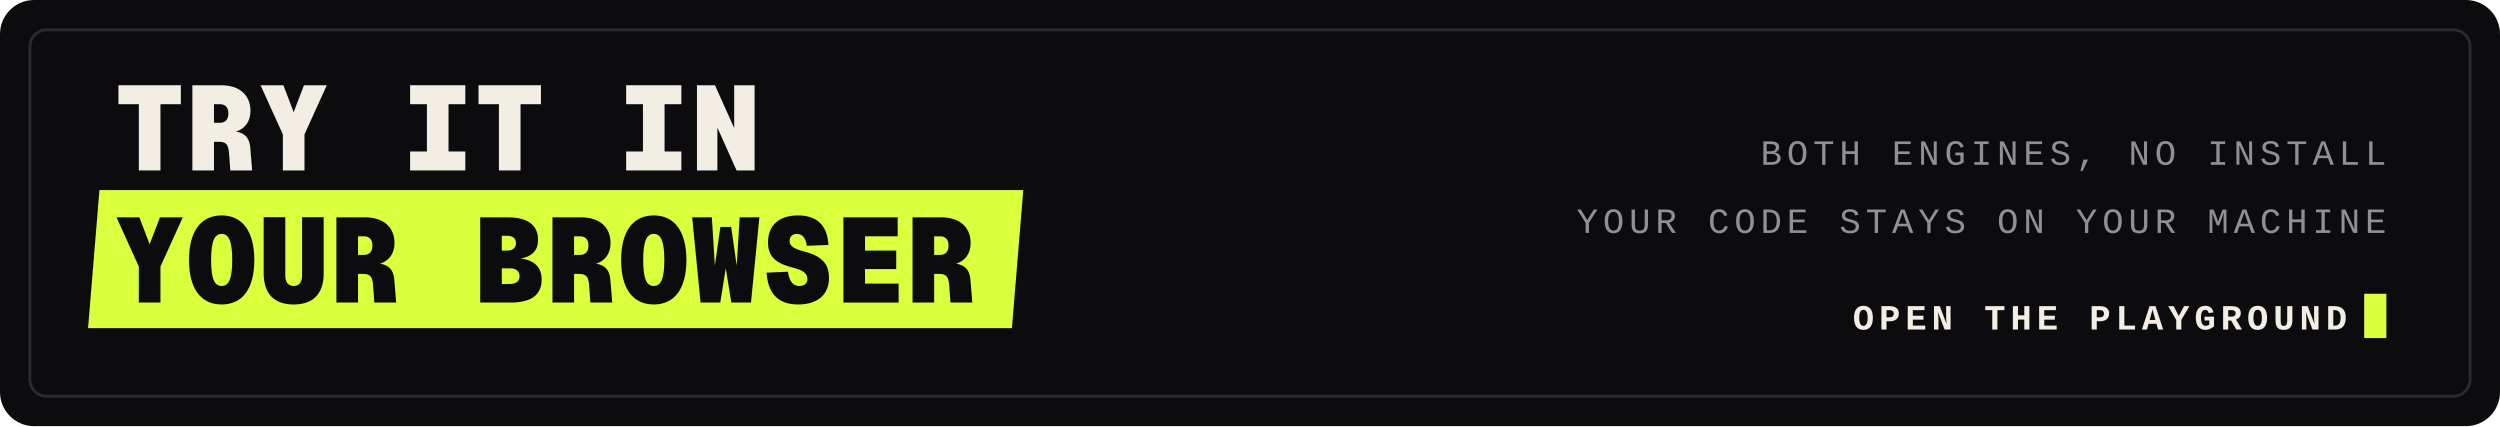
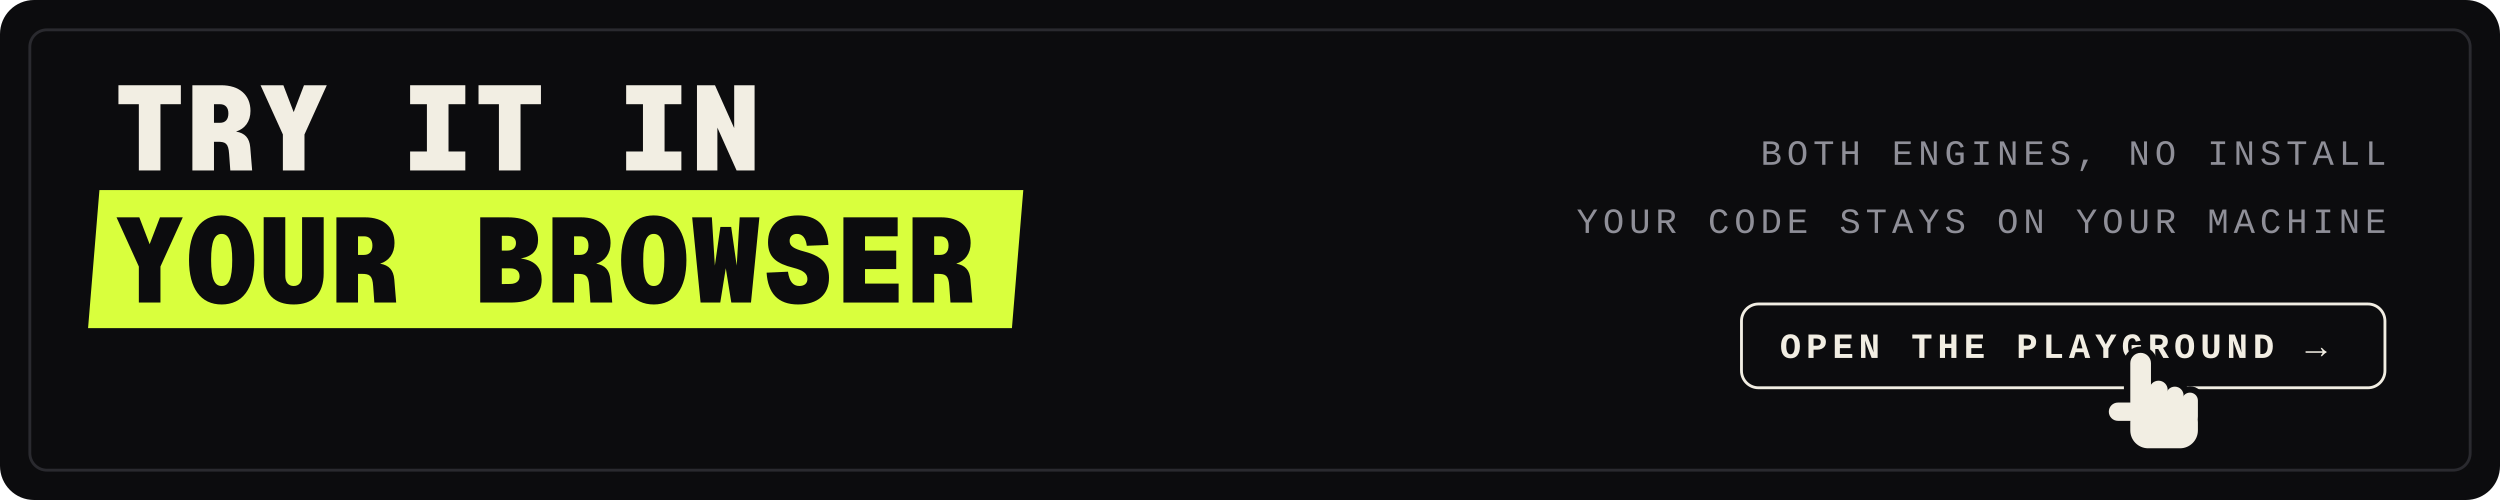
- <svg xmlns="http://www.w3.org/2000/svg" viewBox="0 0 880 150" width="880" height="150" role="img" aria-labelledby="t d">
+ <svg xmlns="http://www.w3.org/2000/svg" viewBox="0 0 880 176" width="880" height="176" role="img" aria-labelledby="t d">
  <style>
.s{font-family:-apple-system, BlinkMacSystemFont, "Segoe UI", "Noto Sans", Helvetica, Arial, sans-serif} .m{font-family:ui-monospace, SFMono-Regular, "SF Mono", Menlo, Consolas, "Liberation Mono", monospace} .pre{white-space:pre}
.wipe{transform-box:fill-box;transform-origin:left center}
+ .spot{transform-box:fill-box;transform-origin:center}
+ .hand{transform-box:view-box;transform-origin:0 0}
.k1{animation:k1 6.40s linear infinite}
@keyframes k1 { 0.000% { transform: scaleX(0); animation-timing-function: steps(1, end); } 5.469% { transform: scaleX(0); animation-timing-function: cubic-bezier(.2,.7,.2,1); } 10.587% { transform: scaleX(1.03); animation-timing-function: ease-in-out; } 12.031% { transform: scaleX(1); animation-timing-function: steps(1, end); } 90.625% { transform: scaleX(1); animation-timing-function: ease-in; } 95.312% { transform: scaleX(0); animation-timing-function: steps(1, end); } 100.000% { transform: scaleX(0); } }
.k2{animation:k2 6.40s linear infinite}
- @keyframes k2 { 0.000% { opacity: 1; animation-timing-function: steps(1, end); } 8.281% { opacity: 0; animation-timing-function: steps(1, end); } 16.562% { opacity: 1; animation-timing-function: steps(1, end); } 24.844% { opacity: 0; animation-timing-function: steps(1, end); } 33.125% { opacity: 1; animation-timing-function: steps(1, end); } 41.406% { opacity: 0; animation-timing-function: steps(1, end); } 49.688% { opacity: 1; animation-timing-function: steps(1, end); } 57.969% { opacity: 0; animation-timing-function: steps(1, end); } 66.250% { opacity: 1; animation-timing-function: steps(1, end); } 74.531% { opacity: 0; animation-timing-function: steps(1, end); } 82.813% { opacity: 1; animation-timing-function: steps(1, end); } 91.094% { opacity: 0; animation-timing-function: steps(1, end); } 99.375% { opacity: 1; animation-timing-function: steps(1, end); } 100.000% { opacity: 1; } }
+ @keyframes k2 { 0.000% { opacity: 0; animation-timing-function: steps(1, end); } 33.594% { opacity: 0; animation-timing-function: steps(1, end); } 33.750% { opacity: 1; animation-timing-function: steps(1, end); } 84.375% { opacity: 1; animation-timing-function: ease-in; } 88.281% { opacity: 0; animation-timing-function: steps(1, end); } 100.000% { opacity: 0; } }
+ .k3{animation:k3 6.40s linear infinite}
+ @keyframes k3 { 0.000% { transform: scale(0.3); opacity: 0; animation-timing-function: steps(1, end); } 33.594% { transform: scale(0.3); opacity: 0; animation-timing-function: steps(1, end); } 33.750% { transform: scale(0.3); opacity: 0.9; animation-timing-function: cubic-bezier(.2,.7,.2,1); } 42.188% { transform: scale(1.7); opacity: 0; animation-timing-function: steps(1, end); } 42.344% { transform: scale(0.3); opacity: 0; animation-timing-function: steps(1, end); } 100.000% { transform: scale(0.3); opacity: 0; } }
+ .k4{animation:k4 6.40s linear infinite}
+ @keyframes k4 { 0.000% { transform: translate(823.5px, 184.2px) scale(1); opacity: 0; animation-timing-function: steps(1, end); } 16.406% { transform: translate(823.5px, 184.2px) scale(1); opacity: 0; animation-timing-function: steps(1, end); } 17.188% { transform: translate(823.5px, 184.2px) scale(1); opacity: 1; animation-timing-function: cubic-bezier(.6,0,.25,1); } 30.469% { transform: translate(753.5px, 124.2px) scale(1); opacity: 1; animation-timing-function: steps(1, end); } 32.031% { transform: translate(753.5px, 124.2px) scale(1); opacity: 1; animation-timing-function: ease-in; } 33.594% { transform: translate(753.5px, 124.2px) scale(0.86); opacity: 1; animation-timing-function: cubic-bezier(.2,.7,.2,1); } 37.031% { transform: translate(753.5px, 124.2px) scale(1); opacity: 1; animation-timing-function: steps(1, end); } 84.375% { transform: translate(753.5px, 124.2px) scale(1); opacity: 1; animation-timing-function: ease-in; } 89.062% { transform: translate(753.5px, 124.2px) scale(1); opacity: 0; animation-timing-function: steps(1, end); } 89.219% { transform: translate(823.5px, 184.2px) scale(1); opacity: 0; animation-timing-function: steps(1, end); } 100.000% { transform: translate(823.5px, 184.2px) scale(1); opacity: 0; } }
@media (prefers-reduced-motion: reduce) {
  .mv { animation: none !important; }
}
</style>
-   <rect width="880" height="150" rx="12" fill="#0c0c0e" />
-   <rect x="10.5" y="10.5" width="859" height="129" rx="6" fill="none" stroke="#2a2a2f" />
+   <rect width="880" height="176" rx="12" fill="#0c0c0e" />
+   <rect x="10.5" y="10.5" width="859" height="155" rx="6" fill="none" stroke="#2a2a2f" />
  <g transform="translate(40.0 60.0) scale(0.04225 -0.04225)" fill="#f2eee3">
    <path d="M210 0L390 0L390 552L560 552L560 710L40 710L40 552L210 552Z" />
    <path transform="translate(600 0)" d="M56 0L236 0L236 239L266 239C332 239 356 227 362 138L372 0L554 0L538 194C531 270 495 311 420 324C493 347 540 407 540 496C540 627 450 710 294 710L56 710ZM236 397L236 552L286 552C331 552 356 524 356 475C356 425 331 397 286 397Z" />
    <path transform="translate(1200 0)" d="M210 0L390 0L390 300L576 710L386 710L300 486L214 710L24 710L210 300Z" />
    <path transform="translate(2400 0)" d="M70 0L530 0L530 158L390 158L390 552L530 552L530 710L70 710L70 552L210 552L210 158L70 158Z" />
    <path transform="translate(3000 0)" d="M210 0L390 0L390 552L560 552L560 710L40 710L40 552L210 552Z" />
    <path transform="translate(4200 0)" d="M70 0L530 0L530 158L390 158L390 552L530 552L530 710L70 710L70 552L210 552L210 158L70 158Z" />
    <path transform="translate(4800 0)" d="M60 0L230 0L230 357L390 0L540 0L540 710L370 710L370 353L210 710L60 710Z" />
  </g>
  <path class="wipe sm k1" d="M35.0 66.9 H360.2 L356.2 115.5 H31.0 Z" fill="#d9ff3d" />
  <g transform="translate(40.0 106.5) scale(0.04225 -0.04225)" fill="#0c0c0e">
    <path d="M210 0L390 0L390 300L576 710L386 710L300 486L214 710L24 710L210 300Z" />
    <path transform="translate(600 0)" d="M300 -16C474 -16 572 116 572 354C572 592 474 726 300 726C126 726 28 592 28 354C28 116 126 -16 300 -16ZM300 138C241 138 212 196 212 354C212 512 241 572 300 572C359 572 388 512 388 354C388 196 359 138 300 138Z" />
    <path transform="translate(1200 0)" d="M300 -16C460 -16 550 70 550 244L550 711L370 711L370 224C370 170 345 138 300 138C255 138 230 170 230 224L230 711L50 711L50 244C50 70 140 -16 300 -16Z" />
    <path transform="translate(1800 0)" d="M56 0L236 0L236 239L266 239C332 239 356 227 362 138L372 0L554 0L538 194C531 270 495 311 420 324C493 347 540 407 540 496C540 627 450 710 294 710L56 710ZM236 397L236 552L286 552C331 552 356 524 356 475C356 425 331 397 286 397Z" />
    <path transform="translate(3000 0)" d="M54 0L304 0C476 0 566 60 566 192C566 282 518 351 392 367C498 387 536 444 536 522C536 650 444 710 284 710L54 710ZM234 433L234 556L280 556C326 556 352 534 352 496C352 456 326 433 280 433ZM234 154L234 285L304 285C354 285 382 261 382 218C382 179 354 156 304 155Z" />
    <path transform="translate(3600 0)" d="M56 0L236 0L236 239L266 239C332 239 356 227 362 138L372 0L554 0L538 194C531 270 495 311 420 324C493 347 540 407 540 496C540 627 450 710 294 710L56 710ZM236 397L236 552L286 552C331 552 356 524 356 475C356 425 331 397 286 397Z" />
    <path transform="translate(4200 0)" d="M300 -16C474 -16 572 116 572 354C572 592 474 726 300 726C126 726 28 592 28 354C28 116 126 -16 300 -16ZM300 138C241 138 212 196 212 354C212 512 241 572 300 572C359 572 388 512 388 354C388 196 359 138 300 138Z" />
    <path transform="translate(4800 0)" d="M90 0L254 0L300 286L346 0L510 0L580 710L416 710L391 308L345 630L255 630L209 308L184 710L20 710Z" />
    <path transform="translate(5400 0)" d="M302 -16C468 -16 560 68 560 206C560 314 510 384 358 424C262 449 232 472 232 514C232 551 256 572 293 572C337 572 367 539 375 473L555 480C547 645 457 726 302 726C140 726 52 640 52 502C52 376 124 325 262 290C348 268 380 241 380 196C380 158 353 138 313 138C261 138 230 174 218 257L40 249C51 79 133 -16 302 -16Z" />
    <path transform="translate(6000 0)" d="M80 0L540 0L540 158L260 158L260 279L520 279L520 433L260 433L260 552L532 552L532 710L80 710Z" />
    <path transform="translate(6600 0)" d="M56 0L236 0L236 239L266 239C332 239 356 227 362 138L372 0L554 0L538 194C531 270 495 311 420 324C493 347 540 407 540 496C540 627 450 710 294 710L56 710ZM236 397L236 552L286 552C331 552 356 524 356 475C356 425 331 397 286 397Z" />
  </g>
  <text x="840.0" y="58.0" class="m pre " font-size="12.5" fill="#8f8f98" letter-spacing="1.75" text-anchor="end">BOTH ENGINES, NO INSTALL</text>
  <text x="840.0" y="82.0" class="m pre " font-size="12.5" fill="#8f8f98" letter-spacing="1.75" text-anchor="end">YOUR CODE STAYS ON YOUR MACHINE</text>
-   <text x="826.2" y="116.0" class="m pre " font-size="12.5" fill="#f2eee3" letter-spacing="1.75" text-anchor="end" font-weight="700">OPEN THE PLAYGROUND</text>
-   <rect class="sm k2" x="832.2" y="103.4" width="7.8" height="15.6" fill="#d9ff3d" />
+   <rect x="613.0" y="107.0" width="226.5" height="29.5" rx="6" fill="none" stroke="#f2eee3" />
+   <text x="626.5" y="126.0" class="m pre " font-size="12.5" fill="#f2eee3" letter-spacing="1.75" font-weight="700">OPEN THE PLAYGROUND →</text>
+   <g class="sm k2" opacity="0">
+     <rect x="612.5" y="106.5" width="227.5" height="30.5" rx="6" fill="#d9ff3d" />
+     <text x="626.5" y="126.0" class="m pre " font-size="12.5" fill="#0c0c0e" letter-spacing="1.75" font-weight="700">OPEN THE PLAYGROUND →</text>
+   </g>
+   <circle class="spot mv k3" cx="753.5" cy="124.2" r="16" fill="none" stroke="#d9ff3d" stroke-width="2" opacity="0" />
+   <g class="hand mv k4" transform="translate(753.5 124.2)">
+     <g transform="scale(1.4)">
+       <g fill="#0c0c0e" stroke="#0c0c0e" stroke-width="3.2" stroke-linejoin="round">
+         <rect x="-2.6" y="0" width="5.2" height="15" rx="2.6" />
+         <rect x="2.2" y="7" width="4.6" height="10" rx="2.3" />
+         <rect x="6.4" y="8.5" width="4.4" height="9" rx="2.2" />
+         <rect x="10.4" y="10" width="4" height="8" rx="2" />
+         <rect x="-2.6" y="13" width="17" height="11" rx="4.5" />
+         <rect x="-8" y="12.5" width="8" height="4.6" rx="2.3" />
+       </g>
+       <g fill="#f2eee3">
+         <rect x="-2.6" y="0" width="5.2" height="15" rx="2.6" />
+         <rect x="2.2" y="7" width="4.6" height="10" rx="2.3" />
+         <rect x="6.4" y="8.5" width="4.4" height="9" rx="2.2" />
+         <rect x="10.4" y="10" width="4" height="8" rx="2" />
+         <rect x="-2.6" y="13" width="17" height="11" rx="4.5" />
+         <rect x="-8" y="12.5" width="8" height="4.6" rx="2.3" />
+       </g>
+     </g>
+   </g>
</svg>
